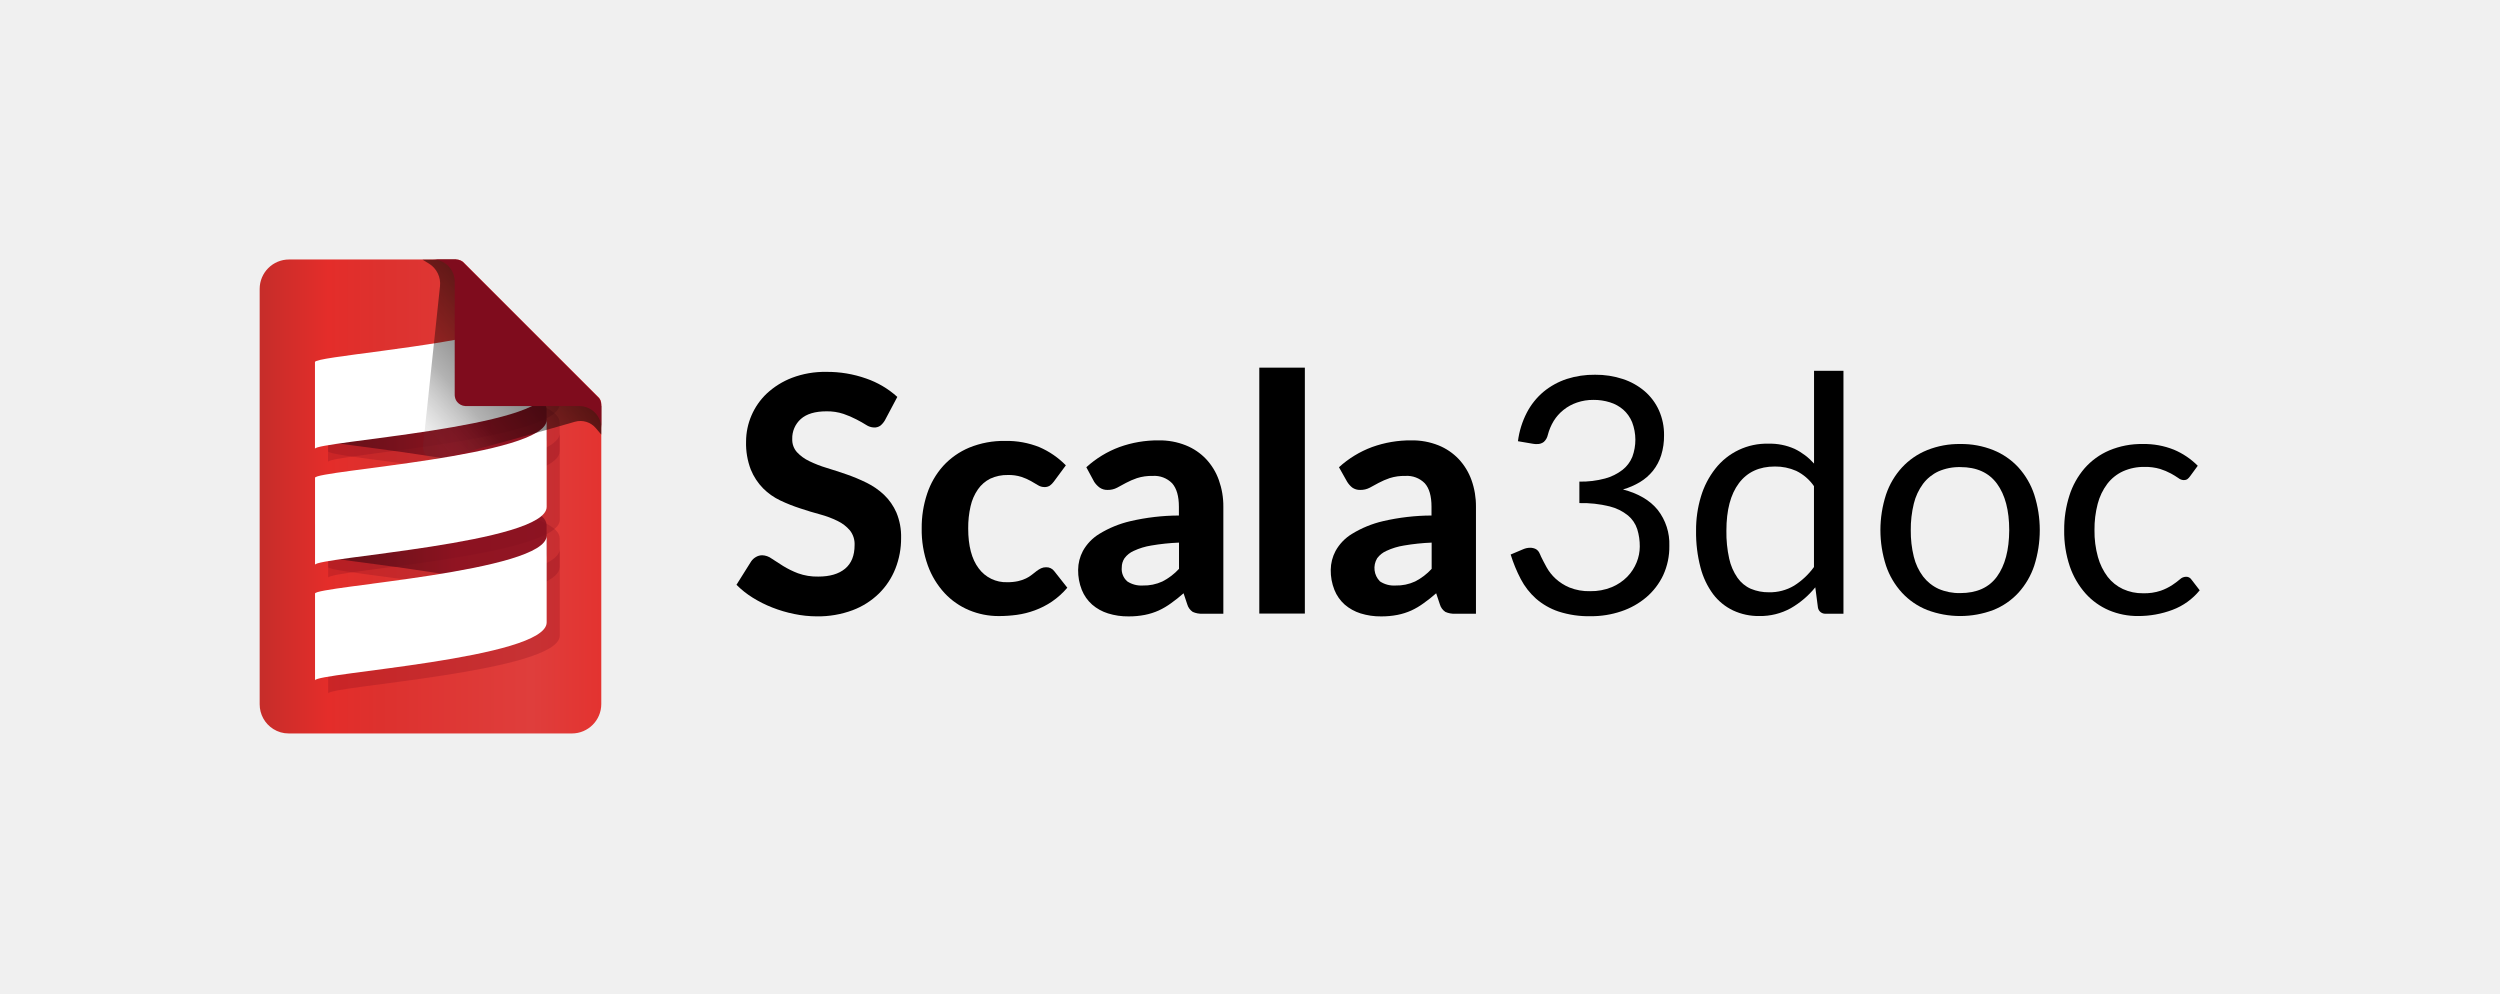
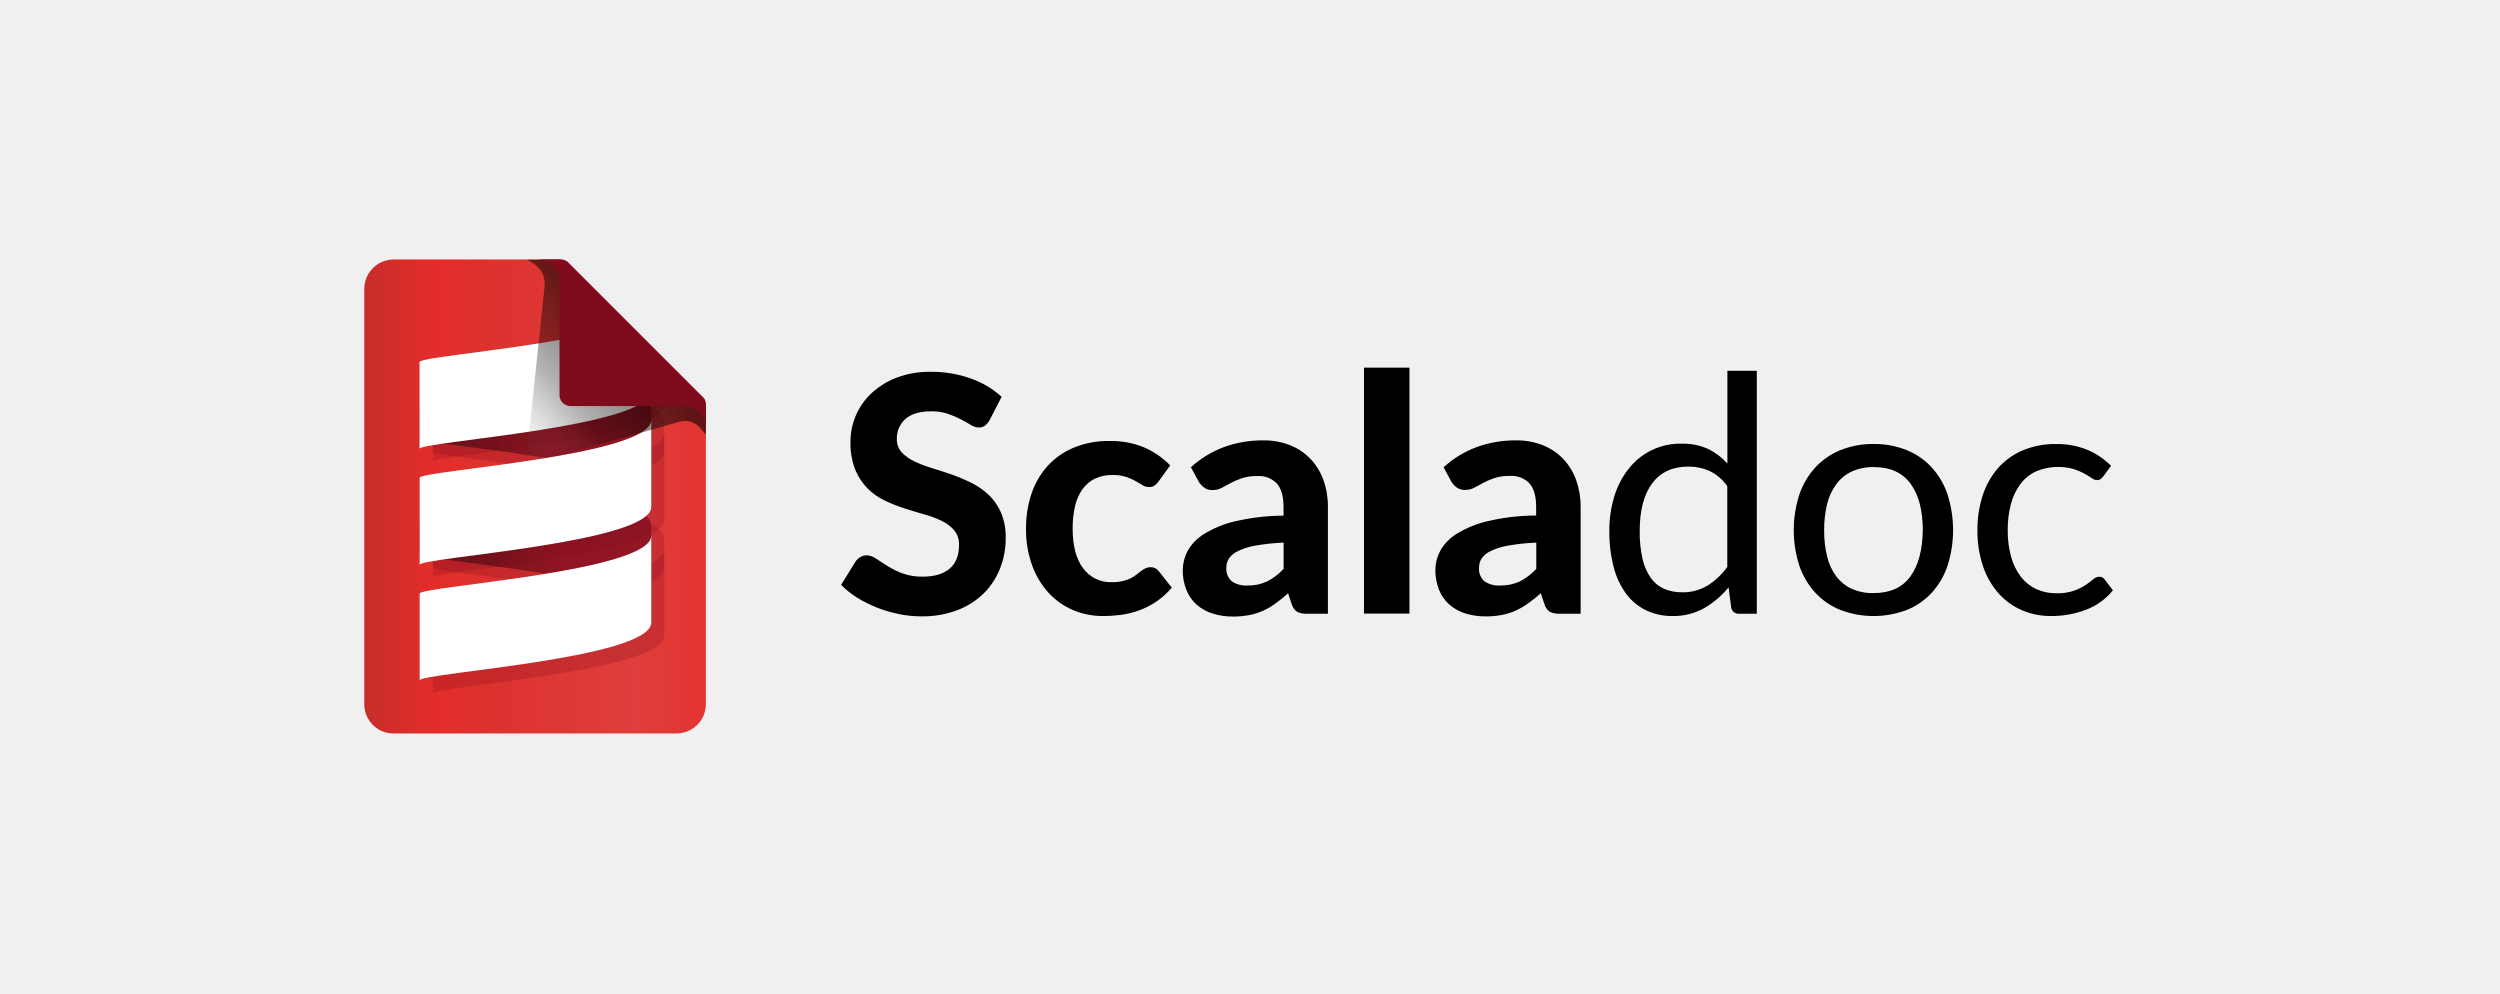
<svg xmlns="http://www.w3.org/2000/svg" xmlns:xlink="http://www.w3.org/1999/xlink" id="Layer_1" data-name="Layer 1" viewBox="0 0 680 270.1">
  <defs>
    <style>.cls-1{fill:url(#linear-gradient);}.cls-2{fill:none;}.cls-3{fill:#7f0c1d;opacity:0.25;}.cls-4,.cls-5{opacity:0.75;}.cls-4{fill:url(#linear-gradient-2);}.cls-5{fill:url(#linear-gradient-3);}.cls-6{fill:#fff;}.cls-7{fill:url(#linear-gradient-4);}.cls-8{fill:url(#linear-gradient-5);}</style>
-     <linearGradient id="linear-gradient" x1="58.49" y1="135.05" x2="164.99" y2="135.05" gradientUnits="userSpaceOnUse">
+     <linearGradient id="linear-gradient" x1="86.94" y1="135.05" x2="193.44" y2="135.05" gradientUnits="userSpaceOnUse">
      <stop offset="0.04" stop-color="#b92d2a" />
      <stop offset="0.29" stop-color="#e42d2a" />
      <stop offset="0.42" stop-color="#dd312e" />
      <stop offset="0.81" stop-color="#df3e3c" />
      <stop offset="1" stop-color="#e4322f" />
    </linearGradient>
-     <linearGradient id="linear-gradient-2" x1="85.69" y1="146.74" x2="148.67" y2="146.74" gradientUnits="userSpaceOnUse">
+     <linearGradient id="linear-gradient-2" x1="114.15" y1="146.74" x2="177.12" y2="146.74" gradientUnits="userSpaceOnUse">
      <stop offset="0" stop-color="#480c13" />
      <stop offset="0.17" stop-color="#520c15" />
      <stop offset="0.44" stop-color="#6c0c1a" />
      <stop offset="0.61" stop-color="#7f0c1d" />
    </linearGradient>
-     <linearGradient id="linear-gradient-3" x1="85.69" y1="115.25" x2="148.67" y2="115.25" xlink:href="#linear-gradient-2" />
-     <linearGradient id="linear-gradient-4" x1="148.74" y1="86.25" x2="114.38" y2="115.8" gradientUnits="userSpaceOnUse">
+     <linearGradient id="linear-gradient-3" x1="114.15" y1="115.25" x2="177.12" y2="115.25" xlink:href="#linear-gradient-2" />
+     <linearGradient id="linear-gradient-4" x1="177.19" y1="86.25" x2="142.83" y2="115.8" gradientUnits="userSpaceOnUse">
      <stop offset="0" stop-opacity="0.7" />
      <stop offset="0.7" stop-opacity="0.3" />
      <stop offset="1" stop-color="#4f4f4f" stop-opacity="0.1" />
    </linearGradient>
-     <linearGradient id="linear-gradient-5" x1="128.87" y1="105.31" x2="151.2" y2="82.99" gradientUnits="userSpaceOnUse">
+     <linearGradient id="linear-gradient-5" x1="157.33" y1="105.31" x2="179.65" y2="82.99" gradientUnits="userSpaceOnUse">
      <stop offset="0.2" stop-color="#7f0c1d" />
      <stop offset="0.74" stop-color="#7f0c1d" />
      <stop offset="0.93" stop-color="#590c16" />
      <stop offset="1" stop-color="#480c13" />
    </linearGradient>
  </defs>
-   <path d="M240.7,114.31a5.22,5.22,0,0,1-1.28,1.5,2.81,2.81,0,0,1-1.68.47,4.16,4.16,0,0,1-2.13-.69c-.76-.47-1.65-1-2.67-1.51a25.19,25.19,0,0,0-3.5-1.5,14,14,0,0,0-4.62-.7q-4.66,0-7,2.09a7,7,0,0,0-2.33,5.45,5.08,5.08,0,0,0,1.28,3.57,11.13,11.13,0,0,0,3.36,2.44,31.34,31.34,0,0,0,4.73,1.84q2.65.81,5.43,1.77a47.85,47.85,0,0,1,5.43,2.27,19.36,19.36,0,0,1,4.73,3.27,15.06,15.06,0,0,1,3.37,4.83,16.92,16.92,0,0,1,1.28,6.93,22.3,22.3,0,0,1-1.55,8.32,19.6,19.6,0,0,1-4.47,6.77,20.64,20.64,0,0,1-7.2,4.56,26.82,26.82,0,0,1-9.71,1.66A30.69,30.69,0,0,1,216,167a35.45,35.45,0,0,1-5.92-1.75,32.75,32.75,0,0,1-5.36-2.69,24.28,24.28,0,0,1-4.4-3.5l4-6.37a3.92,3.92,0,0,1,1.3-1.19,3.39,3.39,0,0,1,1.71-.47,4.6,4.6,0,0,1,2.55.9c.9.59,1.93,1.25,3.1,2a24.38,24.38,0,0,0,4.06,2,15.28,15.28,0,0,0,5.54.9q4.71,0,7.29-2.15t2.58-6.42a6,6,0,0,0-1.28-4,10.3,10.3,0,0,0-3.34-2.56,26.31,26.31,0,0,0-4.71-1.77c-1.77-.49-3.57-1-5.43-1.64a45.06,45.06,0,0,1-5.43-2.15,16.89,16.89,0,0,1-4.71-3.32,15.84,15.84,0,0,1-3.34-5.11,19.79,19.79,0,0,1-1.28-7.59,18.09,18.09,0,0,1,5.65-13.1,21.3,21.3,0,0,1,6.85-4.26,25.14,25.14,0,0,1,9.3-1.61,31.64,31.64,0,0,1,10.88,1.81,24.53,24.53,0,0,1,8.46,5Z" />
-   <path d="M286.64,131a5.07,5.07,0,0,1-1.08,1.09,2.57,2.57,0,0,1-1.52.39,3.26,3.26,0,0,1-1.73-.52c-.55-.34-1.19-.72-1.91-1.12a15,15,0,0,0-2.55-1.12,11.17,11.17,0,0,0-3.68-.52,10.85,10.85,0,0,0-4.83,1A9,9,0,0,0,266,133.1a13,13,0,0,0-2,4.58,26,26,0,0,0-.65,6.06q0,7.08,2.85,10.85a9.23,9.23,0,0,0,7.78,3.77,13.16,13.16,0,0,0,2.94-.29,10,10,0,0,0,2.15-.74,8.41,8.41,0,0,0,1.6-1c.45-.36.87-.69,1.28-1a7.5,7.5,0,0,1,1.21-.75,3.17,3.17,0,0,1,1.37-.29,2.65,2.65,0,0,1,2.24,1.08l3.54,4.49a21.18,21.18,0,0,1-4.21,3.79,21.71,21.71,0,0,1-4.65,2.37,23.32,23.32,0,0,1-4.87,1.22,36.74,36.74,0,0,1-4.89.33,20.74,20.74,0,0,1-8.07-1.59,19.29,19.29,0,0,1-6.68-4.64,22.21,22.21,0,0,1-4.56-7.5,28.5,28.5,0,0,1-1.68-10.13,29,29,0,0,1,1.48-9.42,21.41,21.41,0,0,1,4.35-7.54,20.18,20.18,0,0,1,7.11-5,24.76,24.76,0,0,1,9.8-1.82,23.62,23.62,0,0,1,9.29,1.7,22.57,22.57,0,0,1,7.18,4.94Z" />
-   <path d="M295.48,127.09a27.63,27.63,0,0,1,9-5.49,30.71,30.71,0,0,1,10.68-1.82,19.11,19.11,0,0,1,7.38,1.35,15.64,15.64,0,0,1,5.52,3.74,16.33,16.33,0,0,1,3.47,5.72,21,21,0,0,1,1.22,7.27v29.07H327.1a5.8,5.8,0,0,1-2.67-.49,3.68,3.68,0,0,1-1.5-2.07l-1-3a40.89,40.89,0,0,1-3.38,2.69,19.63,19.63,0,0,1-3.39,2,17.47,17.47,0,0,1-3.75,1.19,22.5,22.5,0,0,1-4.46.41,18,18,0,0,1-5.56-.81,12.09,12.09,0,0,1-4.33-2.4,10.66,10.66,0,0,1-2.81-4,14.35,14.35,0,0,1-1-5.47,11.18,11.18,0,0,1,1.3-5.12,12.59,12.59,0,0,1,4.46-4.64,28.54,28.54,0,0,1,8.44-3.46,59.09,59.09,0,0,1,13.21-1.54v-2.38c0-2.9-.62-5-1.84-6.39a6.77,6.77,0,0,0-5.3-2,13,13,0,0,0-4.26.6,21.08,21.08,0,0,0-3,1.3l-2.4,1.3a5.34,5.34,0,0,1-2.6.61,3.57,3.57,0,0,1-2.18-.65,6.14,6.14,0,0,1-1.46-1.55Zm25.21,20.5a58.43,58.43,0,0,0-7.54.79,18,18,0,0,0-4.78,1.46,6.28,6.28,0,0,0-2.51,2,4.51,4.51,0,0,0-.74,2.49,4.46,4.46,0,0,0,1.5,3.81,6.9,6.9,0,0,0,4.2,1.12,12.07,12.07,0,0,0,5.36-1.1,16.11,16.11,0,0,0,4.51-3.43Z" />
-   <path d="M354.92,100v66.89H342.53V100Z" />
-   <path d="M364.2,127.09a27.67,27.67,0,0,1,9-5.49,30.71,30.71,0,0,1,10.68-1.82,19.11,19.11,0,0,1,7.38,1.35,15.69,15.69,0,0,1,5.51,3.74,16.5,16.5,0,0,1,3.48,5.72,21,21,0,0,1,1.21,7.27v29.07h-5.65a5.75,5.75,0,0,1-2.67-.49,3.68,3.68,0,0,1-1.5-2.07l-1-3a41,41,0,0,1-3.39,2.69,19.55,19.55,0,0,1-3.38,2,17.47,17.47,0,0,1-3.75,1.19,22.5,22.5,0,0,1-4.46.41,18.1,18.1,0,0,1-5.57-.81,12.26,12.26,0,0,1-4.33-2.4,10.64,10.64,0,0,1-2.8-4,14.16,14.16,0,0,1-1-5.47,11.19,11.19,0,0,1,1.31-5.12,12.51,12.51,0,0,1,4.46-4.64,28.58,28.58,0,0,1,8.43-3.46,59.24,59.24,0,0,1,13.21-1.54v-2.38q0-4.35-1.83-6.39a6.78,6.78,0,0,0-5.3-2,13,13,0,0,0-4.26.6,20.58,20.58,0,0,0-3,1.3l-2.4,1.3a5.35,5.35,0,0,1-2.61.61,3.56,3.56,0,0,1-2.17-.65A6.14,6.14,0,0,1,366.4,131Zm25.21,20.5a58.25,58.25,0,0,0-7.53.79,17.88,17.88,0,0,0-4.78,1.46,6.28,6.28,0,0,0-2.51,2,5.15,5.15,0,0,0,.76,6.3,6.88,6.88,0,0,0,4.2,1.12,12.07,12.07,0,0,0,5.36-1.1,15.94,15.94,0,0,0,4.5-3.43Z" />
-   <path d="M433.87,101.93a23.42,23.42,0,0,1,7.54,1.16,17.7,17.7,0,0,1,5.94,3.32,15,15,0,0,1,3.88,5.2,16.15,16.15,0,0,1,1.39,6.78,17.62,17.62,0,0,1-.78,5.45,13.21,13.21,0,0,1-2.24,4.22,13.57,13.57,0,0,1-3.53,3.07,19.39,19.39,0,0,1-4.62,2q6.29,1.66,9.45,5.56a15,15,0,0,1,3.16,9.78,18.46,18.46,0,0,1-1.68,8,18,18,0,0,1-4.6,6,20.57,20.57,0,0,1-6.8,3.81,25.37,25.37,0,0,1-8.32,1.33,26.53,26.53,0,0,1-8.75-1.28,18.14,18.14,0,0,1-6.14-3.52,18.79,18.79,0,0,1-4.13-5.32,39.85,39.85,0,0,1-2.74-6.66l3.41-1.44a4.76,4.76,0,0,1,1.89-.4,3.34,3.34,0,0,1,1.59.38,2.46,2.46,0,0,1,1,1.19l.18.38.18.43c.42.87.93,1.84,1.53,2.94a12.48,12.48,0,0,0,2.42,3.07,13.12,13.12,0,0,0,3.79,2.42,14.09,14.09,0,0,0,5.63,1,14.79,14.79,0,0,0,5.9-1.1,12.76,12.76,0,0,0,4.22-2.85,12.06,12.06,0,0,0,2.53-3.9,11.51,11.51,0,0,0,.85-4.26,15.55,15.55,0,0,0-.69-4.76,8.1,8.1,0,0,0-2.51-3.72,12.92,12.92,0,0,0-5-2.47,31.19,31.19,0,0,0-8.23-.9V131a24.9,24.9,0,0,0,7-.85,13.59,13.59,0,0,0,4.73-2.34,8.68,8.68,0,0,0,2.67-3.54,13.4,13.4,0,0,0-.05-9.42,9.23,9.23,0,0,0-2.4-3.41,10,10,0,0,0-3.61-2,14.55,14.55,0,0,0-4.51-.67,13.49,13.49,0,0,0-4.48.72,12,12,0,0,0-3.66,2,11.66,11.66,0,0,0-2.67,3,14.26,14.26,0,0,0-1.61,3.83,3.55,3.55,0,0,1-1.08,1.88,2.82,2.82,0,0,1-1.84.58,3.77,3.77,0,0,1-.47,0l-.56-.06-4.17-.71a23.29,23.29,0,0,1,2.42-7.78,18.64,18.64,0,0,1,4.55-5.68,19.68,19.68,0,0,1,6.33-3.48A24.25,24.25,0,0,1,433.87,101.93Z" />
-   <path d="M496.63,166.93a2,2,0,0,1-2.15-1.66l-.72-5.52a23.87,23.87,0,0,1-6.66,5.68,17.08,17.08,0,0,1-8.59,2.13,16.29,16.29,0,0,1-7.09-1.51,14.76,14.76,0,0,1-5.43-4.41,21.08,21.08,0,0,1-3.45-7.27,37.35,37.35,0,0,1-1.21-10,31.26,31.26,0,0,1,1.34-9.35,22.75,22.75,0,0,1,3.88-7.51A17.75,17.75,0,0,1,481,120.68a16.48,16.48,0,0,1,7.13,1.41,17.11,17.11,0,0,1,5.29,4V100.85h8v66.08Zm-15.48-5.83a12.85,12.85,0,0,0,6.85-1.8,19.57,19.57,0,0,0,5.4-5.07v-22a12.6,12.6,0,0,0-4.82-4.15,14,14,0,0,0-5.81-1.19q-6.37,0-9.78,4.53t-3.41,12.92a32.85,32.85,0,0,0,.76,7.61,14.57,14.57,0,0,0,2.25,5.2,8.77,8.77,0,0,0,3.63,3A12.35,12.35,0,0,0,481.15,161.1Z" />
-   <path d="M533.19,120.77a23.32,23.32,0,0,1,9,1.66,18.87,18.87,0,0,1,6.82,4.71,20.74,20.74,0,0,1,4.3,7.38,31.75,31.75,0,0,1,0,19.35,20.73,20.73,0,0,1-4.3,7.36,18.7,18.7,0,0,1-6.82,4.69,25.49,25.49,0,0,1-18,0,18.78,18.78,0,0,1-6.84-4.69,20.68,20.68,0,0,1-4.35-7.36,31.36,31.36,0,0,1,0-19.35,20.68,20.68,0,0,1,4.35-7.38,19,19,0,0,1,6.84-4.71A23.23,23.23,0,0,1,533.19,120.77Zm0,40.55q6.73,0,10-4.51t3.32-12.58q0-8.11-3.32-12.65t-10-4.53a14.08,14.08,0,0,0-5.92,1.16,11.09,11.09,0,0,0-4.19,3.37,15.08,15.08,0,0,0-2.52,5.4,29.19,29.19,0,0,0-.83,7.25,28.83,28.83,0,0,0,.83,7.22,14.8,14.8,0,0,0,2.52,5.36,11.23,11.23,0,0,0,4.19,3.35A14.08,14.08,0,0,0,533.19,161.32Z" />
-   <path d="M595.69,129.56a3.54,3.54,0,0,1-.72.76,1.71,1.71,0,0,1-1,.27,2.51,2.51,0,0,1-1.46-.56,23.23,23.23,0,0,0-2-1.23,17.22,17.22,0,0,0-2.94-1.24,14,14,0,0,0-4.24-.56,13.8,13.8,0,0,0-5.87,1.19,11.39,11.39,0,0,0-4.29,3.43,15.58,15.58,0,0,0-2.6,5.43,27.09,27.09,0,0,0-.87,7.13,26,26,0,0,0,.94,7.34,16,16,0,0,0,2.64,5.38,11.3,11.3,0,0,0,4.15,3.32,12.74,12.74,0,0,0,5.5,1.15,13.91,13.91,0,0,0,4.8-.7,14.35,14.35,0,0,0,3.14-1.55,20.75,20.75,0,0,0,2.06-1.54,2.47,2.47,0,0,1,1.62-.7,1.67,1.67,0,0,1,1.52.76l2.25,2.92a17.4,17.4,0,0,1-7.4,5.32,26.33,26.33,0,0,1-9.38,1.68,20,20,0,0,1-7.92-1.57,18.13,18.13,0,0,1-6.35-4.56A21.71,21.71,0,0,1,563,154.1a29.56,29.56,0,0,1-1.54-9.92,30,30,0,0,1,1.41-9.37,21.25,21.25,0,0,1,4.13-7.43,18.71,18.71,0,0,1,6.7-4.86,22.56,22.56,0,0,1,9.15-1.75,21.64,21.64,0,0,1,8.44,1.54,20.2,20.2,0,0,1,6.5,4.38Z" />
-   <path class="cls-1" d="M163.55,110.14V191.5a8,8,0,0,1-8,8h-77a7.77,7.77,0,0,1-4.22-1.21l0,0a7.93,7.93,0,0,1-3.7-6.72V78.58a8,8,0,0,1,8-8h45.49a2.64,2.64,0,0,1,1.2.28h0l.13.06.19.1a1.78,1.78,0,0,1,.33.23l37,37a2.61,2.61,0,0,1,.39.64h0A3,3,0,0,1,163.55,110.14Z" />
-   <path class="cls-2" d="M163.43,108.93h-35.5a2.83,2.83,0,0,1-2.52-2.81V70.92a2.67,2.67,0,0,1,.65.39l37,37A2.71,2.71,0,0,1,163.43,108.93Z" />
-   <path class="cls-3" d="M89.26,146.37v7.87c0,1.32,28.62,3.55,47.28,7.87h0c9-2.09,15.69-4.67,15.69-7.87h0v-7.87c0-3.21-6.68-5.79-15.69-7.88h0c-18.66,4.33-47.28,6.55-47.28,7.88" />
-   <path class="cls-3" d="M89.26,114.88v7.87c0,1.33,28.62,3.55,47.28,7.87h0c9-2.09,15.69-4.66,15.69-7.87h0v-7.87c0-3.21-6.68-5.79-15.69-7.87h0c-18.66,4.32-47.28,6.54-47.28,7.87" />
-   <path class="cls-3" d="M89.26,133.51v23.62c0-2,63-5.91,63-15.75h0V117.77c0,9.84-63,13.77-63,15.74" />
-   <path class="cls-3" d="M152.23,105.81v4.09c0,9.84-63,13.78-63,15.73V102c0-1.4,32.16-3.82,50.51-8.67Z" />
-   <path class="cls-3" d="M89.26,165v23.62c0-2,63-5.91,63-15.75h0V149.26c0,9.84-63,13.77-63,15.74" />
-   <path class="cls-4" d="M85.69,142.8v7.88c0,1.32,28.63,3.55,47.28,7.87h0c9-2.09,15.7-4.67,15.7-7.87h0V142.8c0-3.2-6.68-5.78-15.7-7.87h0c-18.65,4.33-47.28,6.55-47.28,7.87" />
-   <path class="cls-5" d="M85.69,111.32v7.87c0,1.32,28.63,3.55,47.28,7.87h0c9-2.09,15.7-4.67,15.7-7.87h0v-7.87c0-3.21-6.68-5.79-15.7-7.88h0c-18.65,4.33-47.28,6.55-47.28,7.88" />
-   <path class="cls-6" d="M85.69,130v23.62c0-2,63-5.91,63-15.75h0V114.21c0,9.84-63,13.77-63,15.74" />
-   <path class="cls-6" d="M148.67,102.25v4.09c0,9.84-63,13.78-63,15.73V98.47c0-1.41,32.16-3.82,50.51-8.68Z" />
-   <path class="cls-6" d="M85.69,161.44v23.61c0-2,63-5.9,63-15.74h0V145.69c0,9.84-63,13.78-63,15.75" />
-   <path class="cls-7" d="M163.55,110.41v7.8l-1.47-1.74a5.48,5.48,0,0,0-5.71-1.75c-8,2.3-27.8,8-37.2,10.11a3.35,3.35,0,0,1-4.09-3.6l4.6-43.39a6.4,6.4,0,0,0-2.91-6.08l-1.85-1.13h9.15v36.69a3.09,3.09,0,0,0,3.09,3.09Z" />
-   <path class="cls-8" d="M163.55,110.14v6.25a6,6,0,0,0-6-5.94h-31a3.12,3.12,0,0,1-2.19-1.11v0a2.91,2.91,0,0,1-.6-1.28,2.63,2.63,0,0,1-.08-.65V76.58a6,6,0,0,0-5.94-6H124a2.74,2.74,0,0,1,1.23.28h0l.13.06.19.1a1.78,1.78,0,0,1,.33.23l37,37a2.61,2.61,0,0,1,.39.64h0A3,3,0,0,1,163.55,110.14Z" />
+   <path d="M269.15,114.31a5.21,5.21,0,0,1-1.27,1.5,2.86,2.86,0,0,1-1.69.47,4.16,4.16,0,0,1-2.13-.69c-.76-.47-1.65-1-2.67-1.51a24.68,24.68,0,0,0-3.5-1.5,13.94,13.94,0,0,0-4.62-.7q-4.67,0-7,2.09a7,7,0,0,0-2.33,5.45,5.12,5.12,0,0,0,1.28,3.57,11.13,11.13,0,0,0,3.36,2.44,31.48,31.48,0,0,0,4.74,1.84q2.64.81,5.43,1.77a48.47,48.47,0,0,1,5.42,2.27,19.23,19.23,0,0,1,4.74,3.27,15,15,0,0,1,3.36,4.83,16.92,16.92,0,0,1,1.28,6.93,22.3,22.3,0,0,1-1.55,8.32,19.72,19.72,0,0,1-4.46,6.77,20.82,20.82,0,0,1-7.2,4.56,26.9,26.9,0,0,1-9.71,1.66,30.62,30.62,0,0,1-6.17-.63,35.17,35.17,0,0,1-5.92-1.75,32.85,32.85,0,0,1-5.37-2.69,23.86,23.86,0,0,1-4.39-3.5l3.95-6.37a3.83,3.83,0,0,1,1.3-1.19,3.33,3.33,0,0,1,1.7-.47,4.65,4.65,0,0,1,2.56.9c.9.59,1.93,1.25,3.09,2a24.38,24.38,0,0,0,4.06,2,15.28,15.28,0,0,0,5.54.9q4.71,0,7.29-2.15t2.58-6.42a6,6,0,0,0-1.27-4,10.35,10.35,0,0,0-3.35-2.56,25.74,25.74,0,0,0-4.71-1.77q-2.64-.74-5.43-1.64a44.27,44.27,0,0,1-5.42-2.15,16.6,16.6,0,0,1-4.71-3.32,15.86,15.86,0,0,1-3.35-5.11,19.79,19.79,0,0,1-1.28-7.59A18,18,0,0,1,237,107a21.15,21.15,0,0,1,6.84-4.26,25.19,25.19,0,0,1,9.31-1.61A31.69,31.69,0,0,1,264,102.93a24.57,24.57,0,0,1,8.45,5Z" />
+   <path d="M315.09,131a5.28,5.28,0,0,1-1.07,1.09,2.58,2.58,0,0,1-1.53.39,3.29,3.29,0,0,1-1.73-.52c-.55-.34-1.19-.72-1.9-1.12a15.08,15.08,0,0,0-2.56-1.12,11.13,11.13,0,0,0-3.68-.52,10.8,10.8,0,0,0-4.82,1,9.08,9.08,0,0,0-3.39,2.89,13.15,13.15,0,0,0-2,4.58,26,26,0,0,0-.65,6.06q0,7.08,2.85,10.85a9.25,9.25,0,0,0,7.79,3.77,13.13,13.13,0,0,0,2.93-.29,10.1,10.1,0,0,0,2.16-.74,8.64,8.64,0,0,0,1.59-1c.45-.36.88-.69,1.28-1a8,8,0,0,1,1.21-.75,3.17,3.17,0,0,1,1.37-.29,2.64,2.64,0,0,1,2.24,1.08l3.55,4.49a21,21,0,0,1-8.86,6.16,23.47,23.47,0,0,1-4.87,1.22,37,37,0,0,1-4.89.33A20.79,20.79,0,0,1,292,166a19.29,19.29,0,0,1-6.68-4.64,22.19,22.19,0,0,1-4.55-7.5,28.28,28.28,0,0,1-1.69-10.13,29.25,29.25,0,0,1,1.48-9.42,21.28,21.28,0,0,1,4.36-7.54,20,20,0,0,1,7.11-5,24.69,24.69,0,0,1,9.8-1.82,23.57,23.57,0,0,1,9.28,1.7,22.35,22.35,0,0,1,7.18,4.94Z" />
+   <path d="M323.93,127.09a27.67,27.67,0,0,1,9-5.49,30.65,30.65,0,0,1,10.67-1.82,19.11,19.11,0,0,1,7.38,1.35,15.64,15.64,0,0,1,5.52,3.74,16.5,16.5,0,0,1,3.48,5.72,21,21,0,0,1,1.21,7.27v29.07h-5.65a5.75,5.75,0,0,1-2.67-.49,3.64,3.64,0,0,1-1.51-2.07l-1-3A42.69,42.69,0,0,1,347,164.1a19.27,19.27,0,0,1-3.39,2,17.21,17.21,0,0,1-3.74,1.19,22.53,22.53,0,0,1-4.47.41,18.08,18.08,0,0,1-5.56-.81,12.17,12.17,0,0,1-4.33-2.4,10.64,10.64,0,0,1-2.8-4,14.16,14.16,0,0,1-1-5.47,11.18,11.18,0,0,1,1.3-5.12,12.63,12.63,0,0,1,4.47-4.64,28.47,28.47,0,0,1,8.43-3.46,59.16,59.16,0,0,1,13.21-1.54v-2.38q0-4.35-1.84-6.39a6.75,6.75,0,0,0-5.29-2,12.92,12.92,0,0,0-4.26.6,21.23,21.23,0,0,0-3,1.3l-2.4,1.3a5.29,5.29,0,0,1-2.6.61,3.54,3.54,0,0,1-2.17-.65,6,6,0,0,1-1.46-1.55Zm25.21,20.5a58.63,58.63,0,0,0-7.54.79,17.91,17.91,0,0,0-4.77,1.46,6.39,6.39,0,0,0-2.52,2,4.51,4.51,0,0,0-.74,2.49,4.44,4.44,0,0,0,1.51,3.81,6.86,6.86,0,0,0,4.19,1.12,12,12,0,0,0,5.36-1.1,16,16,0,0,0,4.51-3.43Z" />
+   <path d="M383.37,100v66.89H371V100Z" />
+   <path d="M392.66,127.09a27.63,27.63,0,0,1,9-5.49,30.71,30.71,0,0,1,10.68-1.82,19.11,19.11,0,0,1,7.38,1.35,15.64,15.64,0,0,1,5.52,3.74,16.5,16.5,0,0,1,3.48,5.72,21.24,21.24,0,0,1,1.21,7.27v29.07h-5.66a5.8,5.8,0,0,1-2.67-.49,3.68,3.68,0,0,1-1.5-2.07l-1-3a40.89,40.89,0,0,1-3.38,2.69,19.27,19.27,0,0,1-3.39,2,17.29,17.29,0,0,1-3.75,1.19,22.43,22.43,0,0,1-4.46.41,18,18,0,0,1-5.56-.81,12.09,12.09,0,0,1-4.33-2.4,10.66,10.66,0,0,1-2.81-4,14.35,14.35,0,0,1-1-5.47,11.18,11.18,0,0,1,1.3-5.12,12.59,12.59,0,0,1,4.46-4.64,28.54,28.54,0,0,1,8.44-3.46,59.09,59.09,0,0,1,13.21-1.54v-2.38c0-2.9-.62-5-1.84-6.39a6.76,6.76,0,0,0-5.29-2,13,13,0,0,0-4.27.6,21.08,21.08,0,0,0-3,1.3l-2.4,1.3a5.31,5.31,0,0,1-2.6.61,3.59,3.59,0,0,1-2.18-.65,6.14,6.14,0,0,1-1.46-1.55Zm25.21,20.5a58.43,58.43,0,0,0-7.54.79,18,18,0,0,0-4.78,1.46,6.35,6.35,0,0,0-2.51,2,4.51,4.51,0,0,0-.74,2.49,4.46,4.46,0,0,0,1.5,3.81,6.9,6.9,0,0,0,4.2,1.12,12.07,12.07,0,0,0,5.36-1.1,16.11,16.11,0,0,0,4.51-3.43Z" />
+   <path d="M473.05,166.93a2,2,0,0,1-2.16-1.66l-.71-5.52a24.05,24.05,0,0,1-6.67,5.68,17.05,17.05,0,0,1-8.59,2.13,16.33,16.33,0,0,1-7.09-1.51,14.65,14.65,0,0,1-5.42-4.41,21.09,21.09,0,0,1-3.46-7.27,37.76,37.76,0,0,1-1.21-10,31.26,31.26,0,0,1,1.35-9.35A22.56,22.56,0,0,1,443,127.5a17.75,17.75,0,0,1,14.42-6.82,16.45,16.45,0,0,1,7.13,1.41,17.15,17.15,0,0,1,5.3,4V100.85h8v66.08Zm-15.48-5.83a12.84,12.84,0,0,0,6.84-1.8,19.6,19.6,0,0,0,5.41-5.07v-22A12.69,12.69,0,0,0,465,128.1a13.89,13.89,0,0,0-5.8-1.19q-6.37,0-9.78,4.53T446,144.36a32.85,32.85,0,0,0,.76,7.61,14.56,14.56,0,0,0,2.24,5.2,8.86,8.86,0,0,0,3.64,3A12.31,12.31,0,0,0,457.57,161.1Z" />
+   <path d="M509.61,120.77a23.23,23.23,0,0,1,9,1.66,18.79,18.79,0,0,1,6.82,4.71,20.75,20.75,0,0,1,4.31,7.38,32,32,0,0,1,0,19.35,20.75,20.75,0,0,1-4.31,7.36,18.62,18.62,0,0,1-6.82,4.69,25.49,25.49,0,0,1-18,0,19,19,0,0,1-6.84-4.69,21,21,0,0,1-4.35-7.36,31.55,31.55,0,0,1,0-19.35,21,21,0,0,1,4.35-7.38,19.12,19.12,0,0,1,6.84-4.71A23.32,23.32,0,0,1,509.61,120.77Zm0,40.55q6.72,0,10-4.51T523,144.23q0-8.11-3.32-12.65t-10-4.53a14,14,0,0,0-5.92,1.16,11,11,0,0,0-4.2,3.37A14.91,14.91,0,0,0,497,137a29.19,29.19,0,0,0-.83,7.25,28.83,28.83,0,0,0,.83,7.22,14.63,14.63,0,0,0,2.51,5.36,11.18,11.18,0,0,0,4.2,3.35A14,14,0,0,0,509.61,161.32Z" />
+   <path d="M572.1,129.56a3.54,3.54,0,0,1-.72.76,1.69,1.69,0,0,1-1,.27,2.54,2.54,0,0,1-1.46-.56,22.87,22.87,0,0,0-2-1.23,17.22,17.22,0,0,0-2.94-1.24,15.6,15.6,0,0,0-10.12.63,11.43,11.43,0,0,0-4.28,3.43,15.58,15.58,0,0,0-2.6,5.43,26.67,26.67,0,0,0-.88,7.13,26.36,26.36,0,0,0,.94,7.34,15.83,15.83,0,0,0,2.65,5.38,11.3,11.3,0,0,0,4.15,3.32,12.71,12.71,0,0,0,5.5,1.15,13.91,13.91,0,0,0,4.8-.7,14.58,14.58,0,0,0,3.14-1.55,23.42,23.42,0,0,0,2.06-1.54,2.47,2.47,0,0,1,1.61-.7,1.69,1.69,0,0,1,1.53.76l2.24,2.92a17.34,17.34,0,0,1-7.4,5.32,26.29,26.29,0,0,1-9.38,1.68A19.91,19.91,0,0,1,550,166a18,18,0,0,1-6.35-4.56,21.39,21.39,0,0,1-4.24-7.33,29.55,29.55,0,0,1-1.55-9.92,30,30,0,0,1,1.41-9.37,21.41,21.41,0,0,1,4.13-7.43,18.75,18.75,0,0,1,6.71-4.86,22.53,22.53,0,0,1,9.15-1.75,21.59,21.59,0,0,1,8.43,1.54,20.14,20.14,0,0,1,6.51,4.38Z" />
+   <path class="cls-1" d="M192,110.14V191.5a8,8,0,0,1-8,8h-77a7.74,7.74,0,0,1-4.21-1.21l0,0a7.93,7.93,0,0,1-3.7-6.72V78.58a8,8,0,0,1,8-8h45.48a2.61,2.61,0,0,1,1.2.28h0l.14.06.18.1a1.5,1.5,0,0,1,.33.23l37,37a2.61,2.61,0,0,1,.39.64h0A3,3,0,0,1,192,110.14Z" />
+   <path class="cls-2" d="M191.89,108.93H156.38a2.82,2.82,0,0,1-2.51-2.81V70.92a2.81,2.81,0,0,1,.64.39l37,37A3.54,3.54,0,0,1,191.89,108.93Z" />
+   <path class="cls-3" d="M117.71,146.37v7.87c0,1.32,28.63,3.55,47.28,7.87h0c9-2.09,15.69-4.67,15.69-7.87h0v-7.87c0-3.21-6.68-5.79-15.69-7.88h0c-18.65,4.33-47.28,6.55-47.28,7.88" />
+   <path class="cls-3" d="M117.71,114.88v7.87c0,1.33,28.63,3.55,47.28,7.87h0c9-2.09,15.69-4.66,15.69-7.87h0v-7.87c0-3.21-6.68-5.79-15.69-7.87h0c-18.65,4.32-47.28,6.54-47.28,7.87" />
+   <path class="cls-3" d="M117.71,133.51v23.62c0-2,63-5.91,63-15.75h0V117.77c0,9.84-63,13.77-63,15.74" />
+   <path class="cls-3" d="M180.68,105.81v4.09c0,9.84-63,13.78-63,15.73V102c0-1.4,32.17-3.82,50.52-8.67Z" />
+   <path class="cls-3" d="M117.71,165v23.62c0-2,63-5.91,63-15.75h0V149.26c0,9.84-63,13.77-63,15.74" />
+   <path class="cls-4" d="M114.15,142.8v7.88c0,1.32,28.63,3.55,47.28,7.87h0c9-2.09,15.69-4.67,15.69-7.87h0V142.8c0-3.2-6.68-5.78-15.69-7.87h0c-18.65,4.33-47.28,6.55-47.28,7.87" />
+   <path class="cls-5" d="M114.15,111.32v7.87c0,1.32,28.63,3.55,47.28,7.87h0c9-2.09,15.69-4.67,15.69-7.87h0v-7.87c0-3.21-6.68-5.79-15.69-7.88h0c-18.65,4.33-47.28,6.55-47.28,7.88" />
+   <path class="cls-6" d="M114.15,130v23.62c0-2,63-5.91,63-15.75h0V114.21c0,9.84-63,13.77-63,15.74" />
+   <path class="cls-6" d="M177.12,102.25v4.09c0,9.84-63,13.78-63,15.73V98.47c0-1.41,32.17-3.82,50.52-8.68Z" />
+   <path class="cls-6" d="M114.15,161.44v23.61c0-2,63-5.9,63-15.74h0V145.69c0,9.84-63,13.78-63,15.75" />
+   <path class="cls-7" d="M192,110.41v7.8l-1.47-1.74a5.48,5.48,0,0,0-5.71-1.75c-7.95,2.3-27.8,8-37.2,10.11a3.34,3.34,0,0,1-4.08-3.6l4.6-43.39a6.41,6.41,0,0,0-2.92-6.08l-1.85-1.13h9.15v36.69a3.1,3.1,0,0,0,3.09,3.09Z" />
+   <path class="cls-8" d="M192,110.14v6.25a6,6,0,0,0-5.94-5.94h-31a3.12,3.12,0,0,1-2.2-1.11v0a2.91,2.91,0,0,1-.6-1.28,2.64,2.64,0,0,1-.07-.65V76.58a6,6,0,0,0-5.95-6h6.25a2.73,2.73,0,0,1,1.22.28h0l.14.06.18.1a1.5,1.5,0,0,1,.33.23l37,37a2.61,2.61,0,0,1,.39.64h0A3,3,0,0,1,192,110.14Z" />
</svg>
